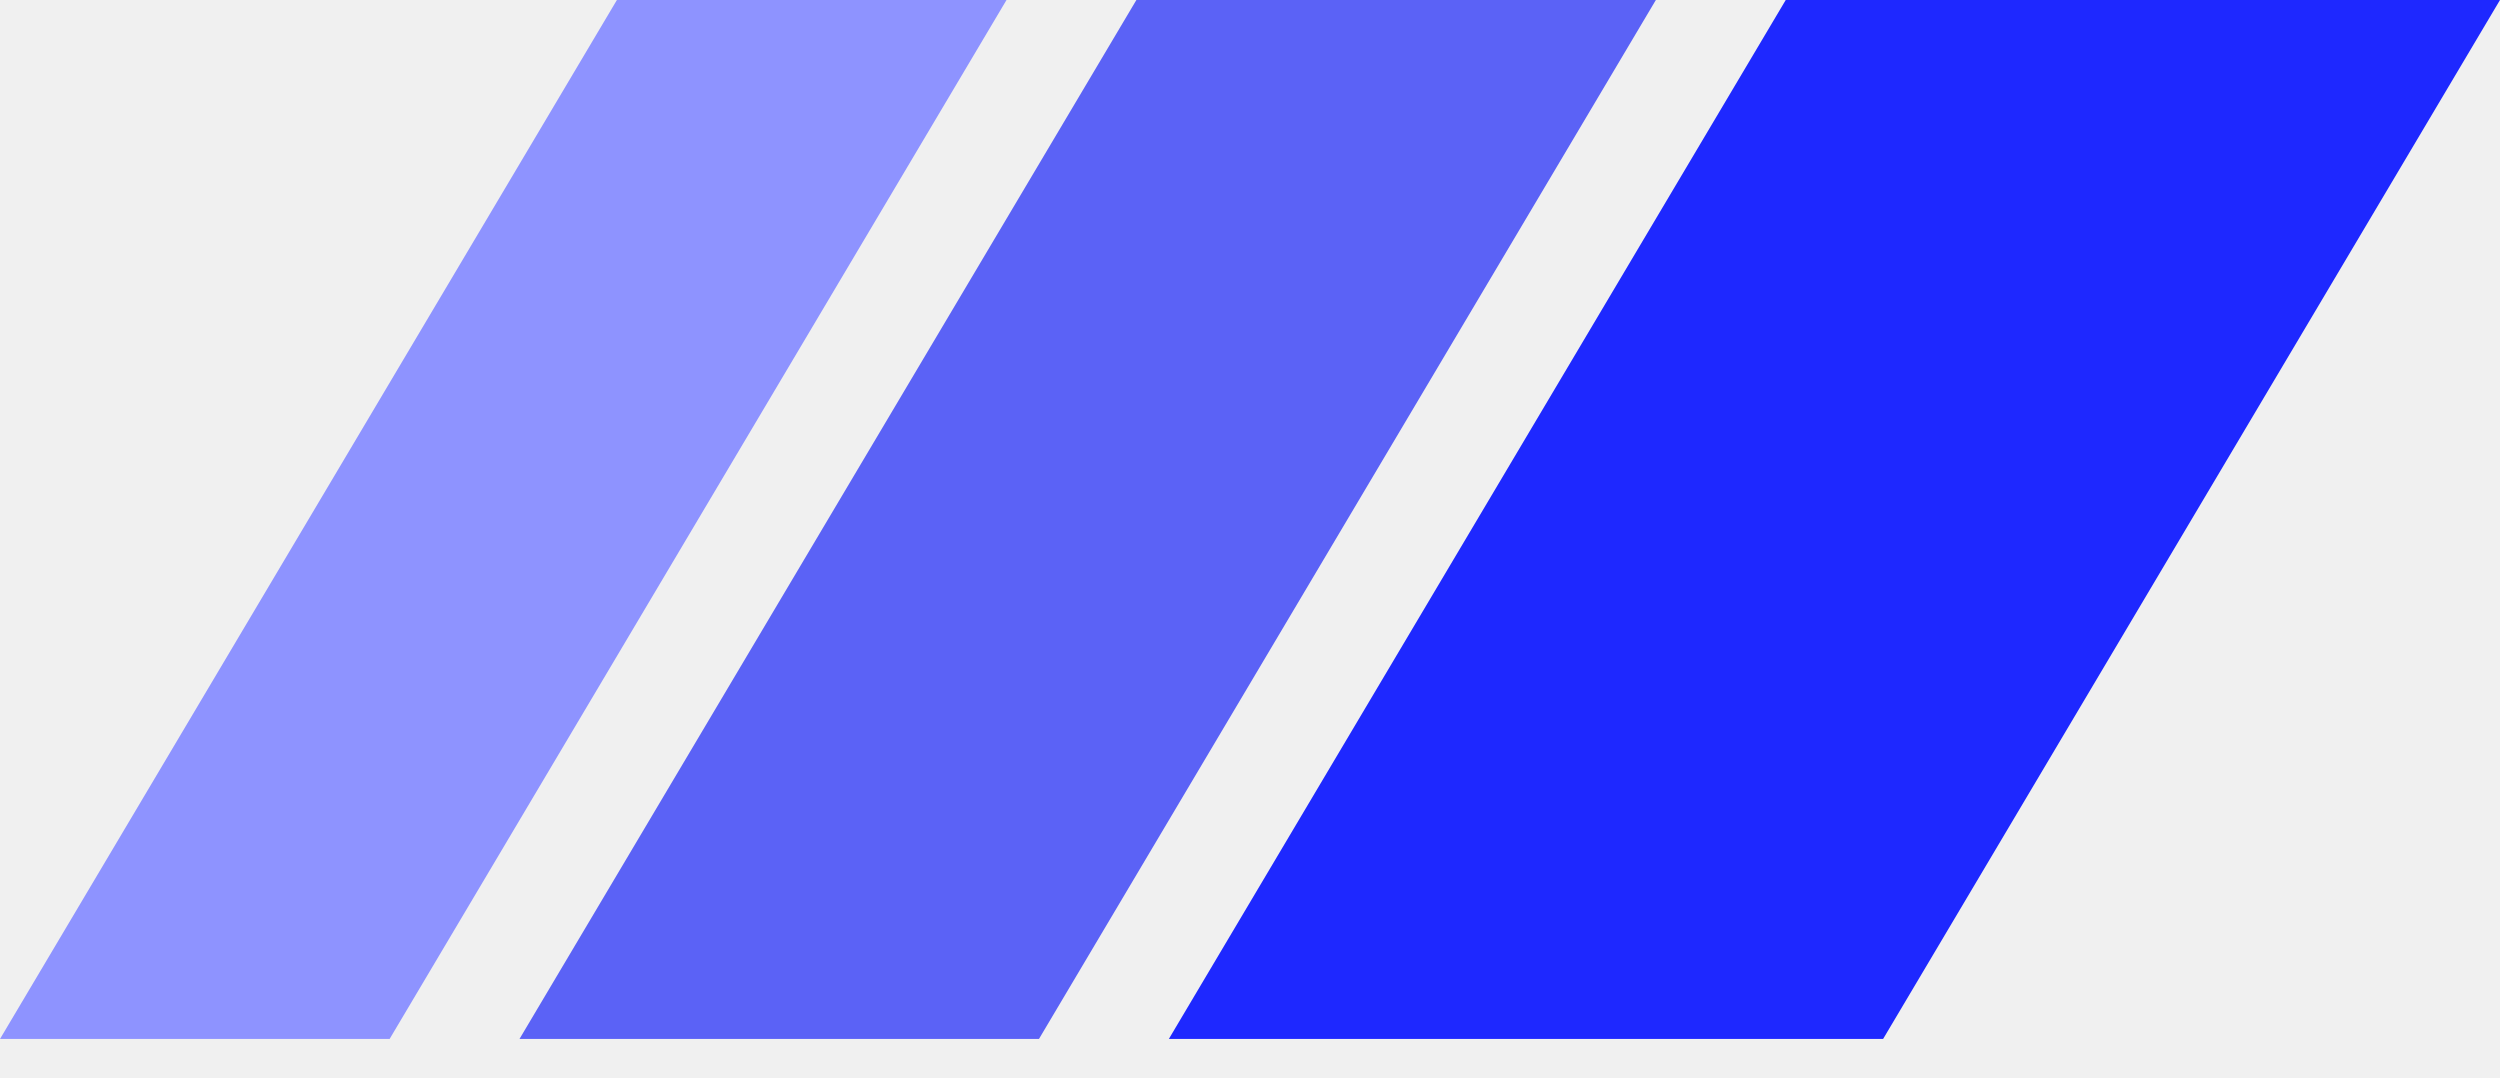
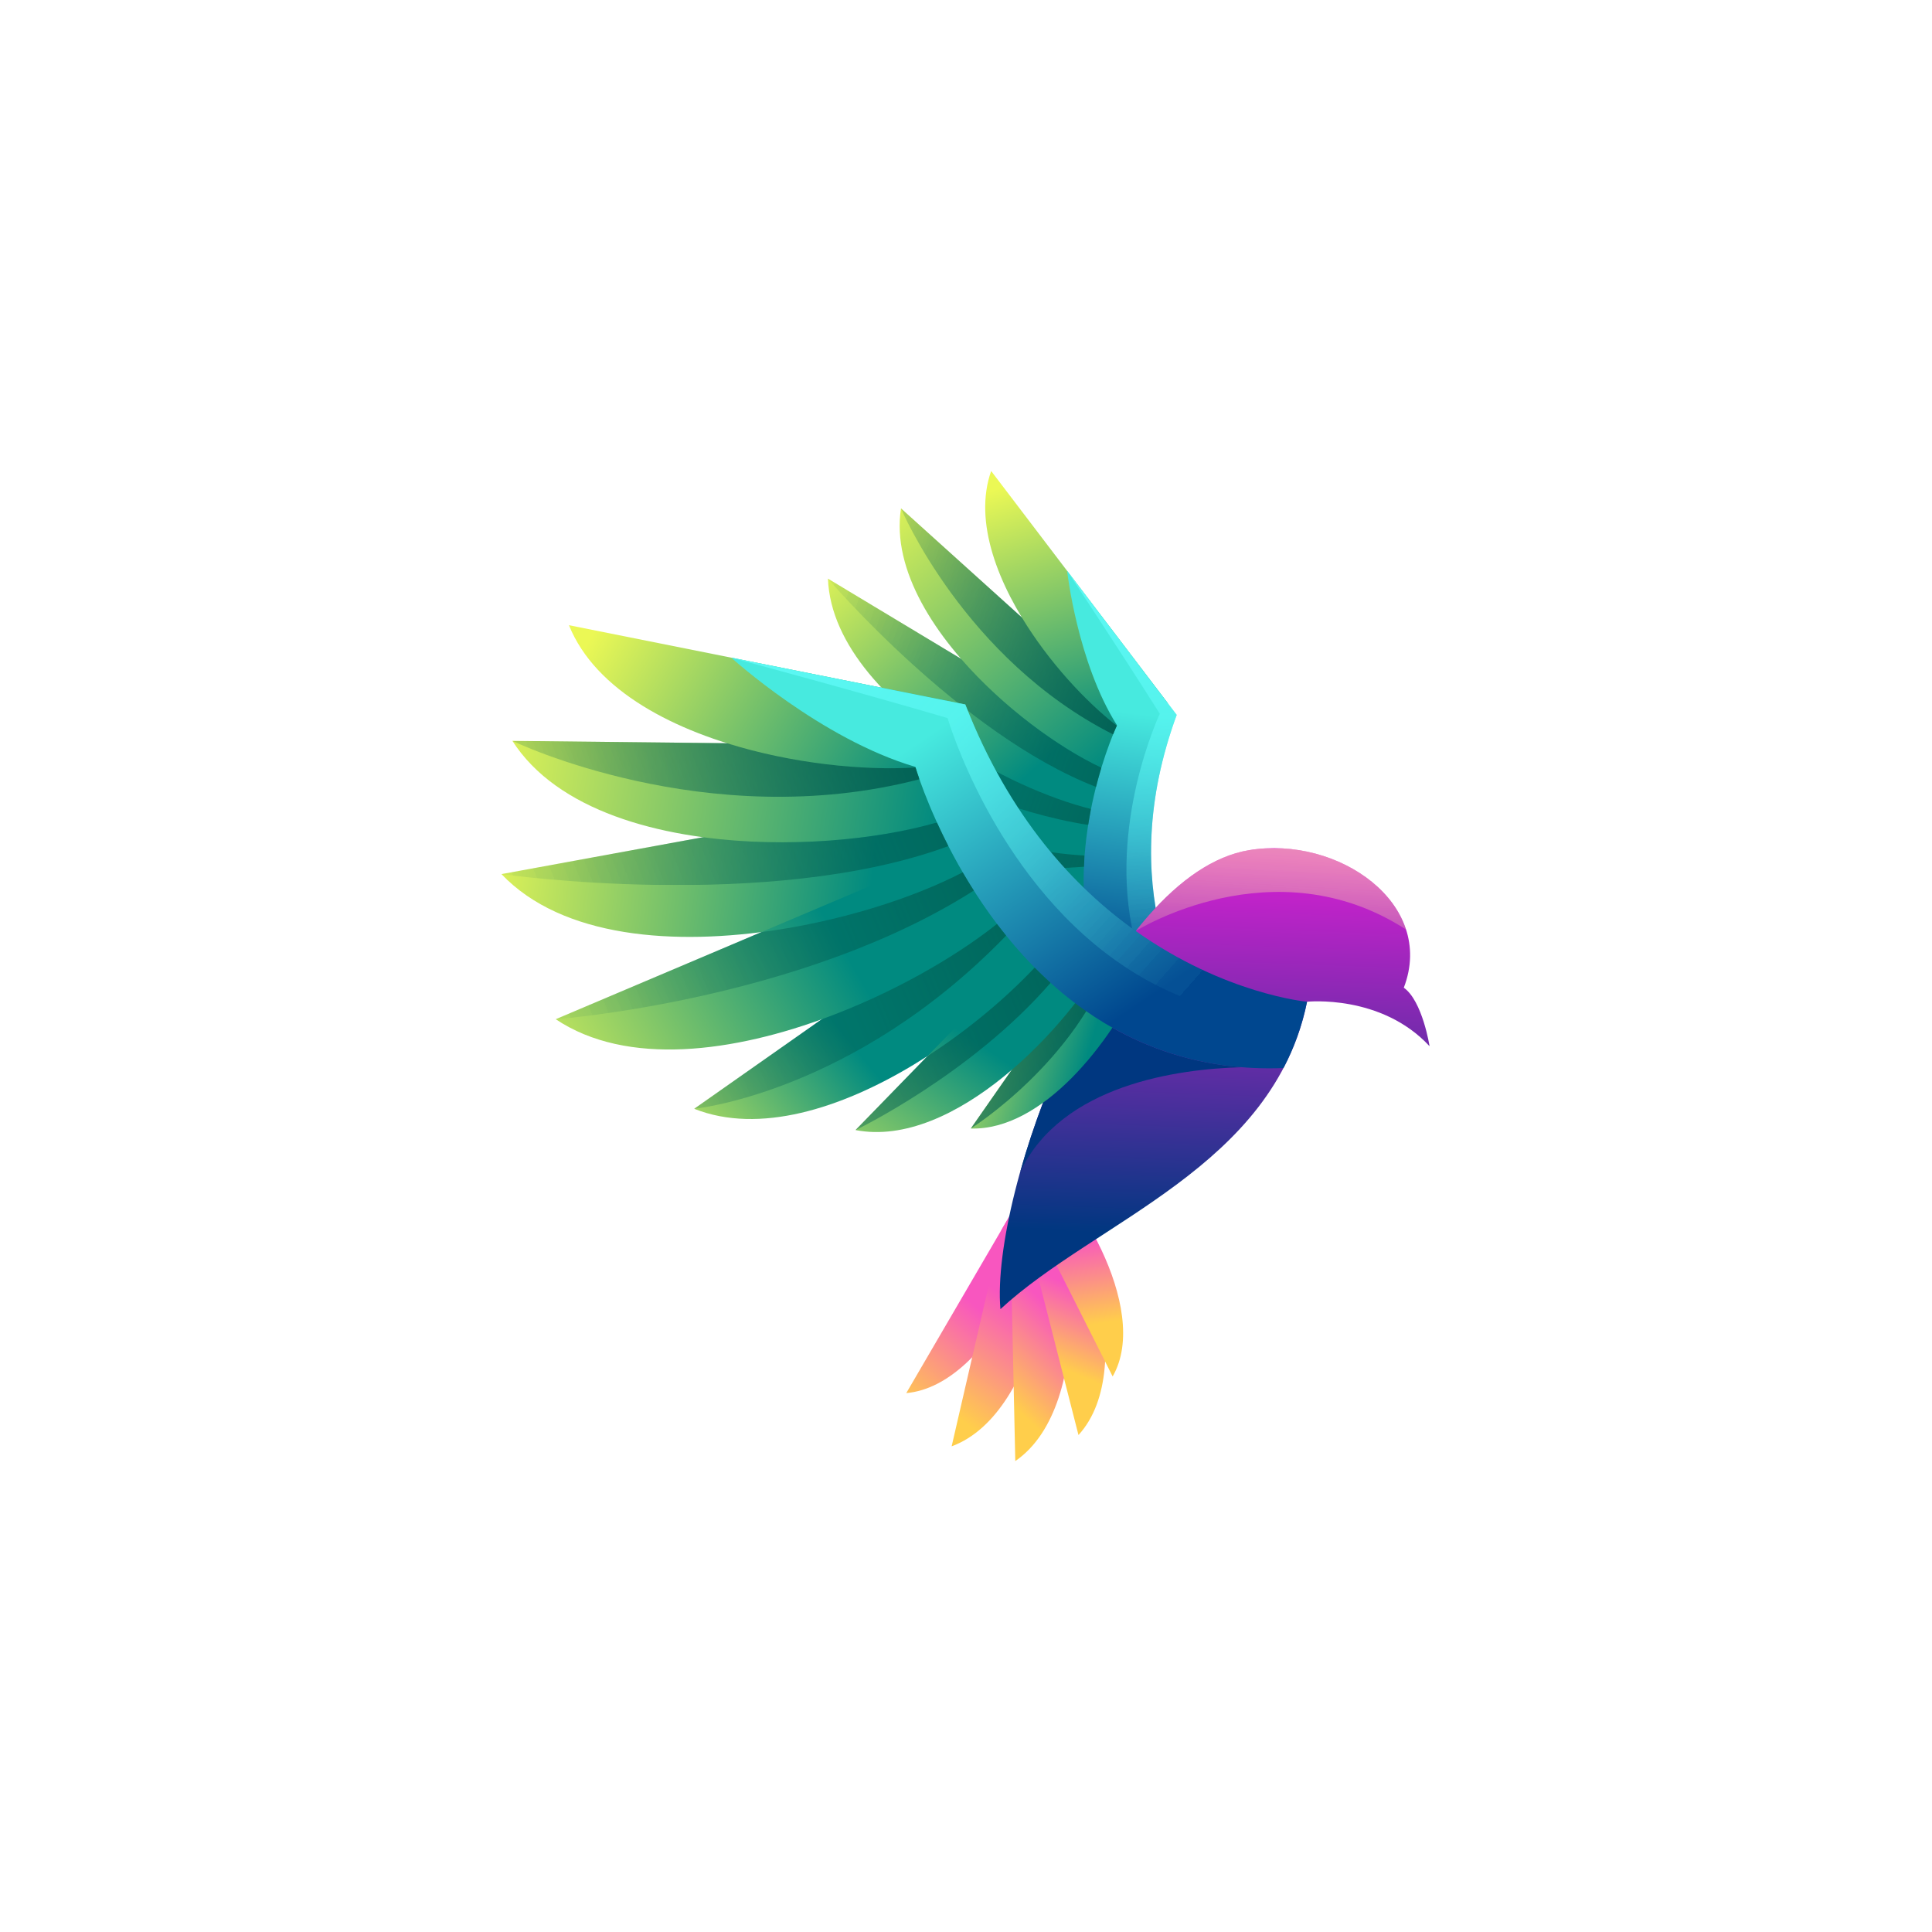
- <svg xmlns="http://www.w3.org/2000/svg" width="58" height="25" viewBox="0 0 58 25" fill="none">
-   <path d="M41.429 0H58L43.688 24.104H27.117L41.429 0Z" fill="#1E28FF" />
-   <path d="M26.364 0H38.416L24.104 24.104H12.052L26.364 0Z" fill="#5B62F6" />
-   <path d="M14.312 0H23.351L9.039 24.104H0L14.312 0Z" fill="#8E93FF" />
+ <svg xmlns="http://www.w3.org/2000/svg" xmlns:xlink="http://www.w3.org/1999/xlink" version="1.1" id="Layer_1" x="0px" y="0px" viewBox="0 0 4000 4000" style="enable-background:new 0 0 4000 4000;" xml:space="preserve">
+   <style type="text/css">
+ 	.st0{fill:#FFFFFF;}
+ 	.st1{clip-path:url(#SVGID_2_);fill:url(#SVGID_3_);}
+ 	.st2{filter:url(#Adobe_OpacityMaskFilter);}
+ 	.st3{fill:url(#SVGID_5_);}
+ 	.st4{mask:url(#SVGID_4_);fill-rule:evenodd;clip-rule:evenodd;fill:#005B50;}
+ 	.st5{clip-path:url(#SVGID_7_);fill:url(#SVGID_8_);}
+ 	.st6{clip-path:url(#SVGID_10_);fill:url(#SVGID_11_);}
+ 	.st7{clip-path:url(#SVGID_13_);fill:url(#SVGID_14_);}
+ 	.st8{clip-path:url(#SVGID_16_);fill:url(#SVGID_17_);}
+ 	.st9{clip-path:url(#SVGID_19_);fill:url(#SVGID_20_);}
+ 	.st10{clip-path:url(#SVGID_22_);fill:url(#SVGID_23_);}
+ 	.st11{clip-path:url(#SVGID_25_);fill:url(#SVGID_26_);}
+ 	.st12{filter:url(#Adobe_OpacityMaskFilter_1_);}
+ 	.st13{fill:url(#SVGID_28_);}
+ 	.st14{mask:url(#SVGID_27_);fill-rule:evenodd;clip-rule:evenodd;fill:#5EF9F6;}
+ 	.st15{filter:url(#Adobe_OpacityMaskFilter_2_);}
+ 	.st16{fill:url(#SVGID_30_);}
+ 	.st17{mask:url(#SVGID_29_);fill-rule:evenodd;clip-rule:evenodd;fill:#005B50;}
+ 	.st18{filter:url(#Adobe_OpacityMaskFilter_3_);}
+ 	.st19{fill:url(#SVGID_32_);}
+ 	.st20{mask:url(#SVGID_31_);fill-rule:evenodd;clip-rule:evenodd;fill:#005B50;}
+ 	.st21{filter:url(#Adobe_OpacityMaskFilter_4_);}
+ 	.st22{fill:url(#SVGID_34_);}
+ 	.st23{mask:url(#SVGID_33_);fill-rule:evenodd;clip-rule:evenodd;fill:#005B50;}
+ 	.st24{filter:url(#Adobe_OpacityMaskFilter_5_);}
+ 	.st25{fill:url(#SVGID_36_);}
+ 	.st26{mask:url(#SVGID_35_);fill-rule:evenodd;clip-rule:evenodd;fill:#005B50;}
+ 	.st27{filter:url(#Adobe_OpacityMaskFilter_6_);}
+ 	.st28{fill:url(#SVGID_38_);}
+ 	.st29{mask:url(#SVGID_37_);fill-rule:evenodd;clip-rule:evenodd;fill:#005B50;}
+ 	.st30{clip-path:url(#SVGID_40_);fill:url(#SVGID_41_);}
+ 	.st31{clip-path:url(#SVGID_43_);fill:url(#SVGID_44_);}
+ 	.st32{clip-path:url(#SVGID_46_);fill:url(#SVGID_47_);}
+ 	.st33{clip-path:url(#SVGID_49_);fill:url(#SVGID_50_);}
+ 	.st34{clip-path:url(#SVGID_52_);fill:url(#SVGID_53_);}
+ 	.st35{clip-path:url(#SVGID_55_);fill:url(#SVGID_56_);}
+ 	.st36{clip-path:url(#SVGID_58_);fill:url(#SVGID_59_);}
+ 	.st37{clip-path:url(#SVGID_61_);fill:url(#SVGID_62_);}
+ 	.st38{clip-path:url(#SVGID_64_);fill:url(#SVGID_65_);}
+ 	.st39{fill-rule:evenodd;clip-rule:evenodd;fill:#003780;}
+ 	.st40{filter:url(#Adobe_OpacityMaskFilter_7_);}
+ 	.st41{fill:url(#SVGID_67_);}
+ 	.st42{mask:url(#SVGID_66_);fill-rule:evenodd;clip-rule:evenodd;fill:#FCE2A6;}
+ 	.st43{clip-path:url(#SVGID_69_);fill:url(#SVGID_70_);}
+ 	.st44{filter:url(#Adobe_OpacityMaskFilter_8_);}
+ 	.st45{fill:url(#SVGID_72_);}
+ 	.st46{mask:url(#SVGID_71_);fill-rule:evenodd;clip-rule:evenodd;fill:#005B50;}
+ 	.st47{clip-path:url(#SVGID_74_);fill:url(#SVGID_75_);}
+ 	.st48{clip-path:url(#SVGID_77_);fill:url(#SVGID_78_);}
+ 	.st49{clip-path:url(#SVGID_80_);fill:url(#SVGID_81_);}
+ 	.st50{clip-path:url(#SVGID_83_);fill:url(#SVGID_84_);}
+ 	.st51{filter:url(#Adobe_OpacityMaskFilter_9_);}
+ 	.st52{fill:url(#SVGID_86_);}
+ 	.st53{mask:url(#SVGID_85_);fill-rule:evenodd;clip-rule:evenodd;fill:#5EF9F6;}
+ 	.st54{filter:url(#Adobe_OpacityMaskFilter_10_);}
+ 	.st55{fill:url(#SVGID_88_);}
+ 	.st56{mask:url(#SVGID_87_);fill-rule:evenodd;clip-rule:evenodd;fill:#005B50;}
+ 	.st57{filter:url(#Adobe_OpacityMaskFilter_11_);}
+ 	.st58{fill:url(#SVGID_90_);}
+ 	.st59{mask:url(#SVGID_89_);fill-rule:evenodd;clip-rule:evenodd;fill:#005B50;}
+ 	.st60{filter:url(#Adobe_OpacityMaskFilter_12_);}
+ 	.st61{fill:url(#SVGID_92_);}
+ 	.st62{mask:url(#SVGID_91_);fill-rule:evenodd;clip-rule:evenodd;fill:#005B50;}
+ 	.st63{filter:url(#Adobe_OpacityMaskFilter_13_);}
+ 	.st64{fill:url(#SVGID_94_);}
+ 	.st65{mask:url(#SVGID_93_);fill-rule:evenodd;clip-rule:evenodd;fill:#005B50;}
+ 	.st66{filter:url(#Adobe_OpacityMaskFilter_14_);}
+ 	.st67{fill:url(#SVGID_96_);}
+ 	.st68{mask:url(#SVGID_95_);fill-rule:evenodd;clip-rule:evenodd;fill:#005B50;}
+ </style>
+   <rect class="st0" width="4000" height="4000" />
+   <g>
+     <g>
+       <defs>
+         <path id="SVGID_1_" d="M2231.49,1929.11l-229.21,55.75c82.08,76.77,253.64,44.91,360.57-2.74     c-7.14-26.86-11.98-54.05-14.85-81.34L2231.49,1929.11z" />
+       </defs>
+       <clipPath id="SVGID_2_">
+         <use xlink:href="#SVGID_1_" style="overflow:visible;" />
+       </clipPath>
+       <linearGradient id="SVGID_3_" gradientUnits="userSpaceOnUse" x1="2209.291" y1="2024.105" x2="2080.357" y2="1817.137">
+         <stop offset="0" style="stop-color:#008A80" />
+         <stop offset="1" style="stop-color:#EBF855" />
+       </linearGradient>
+       <rect x="2002.28" y="1900.77" class="st1" width="360.57" height="160.85" />
+     </g>
+     <defs>
+       <filter id="Adobe_OpacityMaskFilter" filterUnits="userSpaceOnUse" x="2002.28" y="1900.77" width="349.19" height="89.68">
+         <feColorMatrix type="matrix" values="1 0 0 0 0  0 1 0 0 0  0 0 1 0 0  0 0 0 1 0" />
+       </filter>
+     </defs>
+     <mask maskUnits="userSpaceOnUse" x="2002.28" y="1900.77" width="349.19" height="89.68" id="SVGID_4_">
+       <g class="st2">
+         <linearGradient id="SVGID_5_" gradientUnits="userSpaceOnUse" x1="909.129" y1="4620.676" x2="-89.803" y2="4268.249" gradientTransform="matrix(1 0 0 1 1567.243 -2569.394)">
+           <stop offset="0" style="stop-color:#FFFFFF" />
+           <stop offset="1" style="stop-color:#000000" />
+         </linearGradient>
+         <rect x="2002.28" y="1900.77" class="st3" width="349.19" height="89.69" />
+       </g>
+     </mask>
+     <path class="st4" d="M2231.49,1929.11l-229.21,55.75c0,0,195.44,32.07,349.19-57.25c-1.38-8.93-2.53-17.87-3.47-26.83   L2231.49,1929.11z" />
+     <g>
+       <defs>
+         <path id="SVGID_6_" d="M2153.64,1844.95L1865,1866.95c95.23,123.64,356.84,101.58,487.67,52.39c-5.17-29.48-7.97-59.22-8.78-88.9     L2153.64,1844.95z" />
+       </defs>
+       <clipPath id="SVGID_7_">
+         <use xlink:href="#SVGID_6_" style="overflow:visible;" />
+       </clipPath>
+       <linearGradient id="SVGID_8_" gradientUnits="userSpaceOnUse" x1="2104.913" y1="1911.548" x2="1730.148" y2="2010.086">
+         <stop offset="0" style="stop-color:#008A80" />
+         <stop offset="1" style="stop-color:#EBF855" />
+       </linearGradient>
+       <rect x="1865" y="1830.44" class="st5" width="487.67" height="160.15" />
+     </g>
+     <g>
+       <defs>
+         <path id="SVGID_9_" d="M2063.36,1715.13l-366.11-40.77c99.31,195.82,495.02,217.11,647.15,169.15     c-1.52-32.45-0.64-64.87,2.15-96.84L2063.36,1715.13z" />
+       </defs>
+       <clipPath id="SVGID_10_">
+         <use xlink:href="#SVGID_9_" style="overflow:visible;" />
+       </clipPath>
+       <linearGradient id="SVGID_11_" gradientUnits="userSpaceOnUse" x1="1949.057" y1="1780.947" x2="1578.679" y2="1770.95">
+         <stop offset="0" style="stop-color:#008A80" />
+         <stop offset="1" style="stop-color:#EBF855" />
+       </linearGradient>
+       <rect x="1697.25" y="1674.36" class="st6" width="649.3" height="217.11" />
+     </g>
+     <g>
+       <defs>
+         <path id="SVGID_12_" d="M2027.93,1558.93l-400.59-133.8c68.53,259.81,563.43,377.95,717.82,339.98     c1.63-25.58,4.5-50.93,8.37-75.82l-7.1-23.98L2027.93,1558.93z" />
+       </defs>
+       <clipPath id="SVGID_13_">
+         <use xlink:href="#SVGID_12_" style="overflow:visible;" />
+       </clipPath>
+       <linearGradient id="SVGID_14_" gradientUnits="userSpaceOnUse" x1="2042.337" y1="1624.618" x2="1484.269" y2="1511.596">
+         <stop offset="0" style="stop-color:#008A80" />
+         <stop offset="1" style="stop-color:#EBF855" />
+       </linearGradient>
+       <rect x="1627.34" y="1425.13" class="st7" width="726.19" height="377.95" />
+     </g>
+     <g>
+       <defs>
+         <path id="SVGID_15_" d="M2075.98,1415.89l-361.82-217.87c10.58,276.57,495.42,505,639.98,487.28     c3.33-20.79,7.36-41.23,11.88-61.23l-2.39-34.96L2075.98,1415.89z" />
+       </defs>
+       <clipPath id="SVGID_16_">
+         <use xlink:href="#SVGID_15_" style="overflow:visible;" />
+       </clipPath>
+       <linearGradient id="SVGID_17_" gradientUnits="userSpaceOnUse" x1="2155.258" y1="1580.74" x2="1741.732" y2="1113.149">
+         <stop offset="0" style="stop-color:#008A80" />
+         <stop offset="1" style="stop-color:#EBF855" />
+       </linearGradient>
+       <rect x="1714.16" y="1198.02" class="st8" width="651.86" height="505" />
+     </g>
+     <g>
+       <defs>
+         <path id="SVGID_18_" d="M2160.13,1318.55l-294.73-266c-39.82,256.58,364.86,553.76,502.21,564.47     c7.23-30.96,15.66-60.74,24.69-88.92L2160.13,1318.55z" />
+       </defs>
+       <clipPath id="SVGID_19_">
+         <use xlink:href="#SVGID_18_" style="overflow:visible;" />
+       </clipPath>
+       <linearGradient id="SVGID_20_" gradientUnits="userSpaceOnUse" x1="2305.807" y1="1572.692" x2="1837.095" y2="1006.26">
+         <stop offset="0" style="stop-color:#008A80" />
+         <stop offset="1" style="stop-color:#EBF855" />
+       </linearGradient>
+       <rect x="1825.58" y="1052.55" class="st9" width="566.73" height="564.47" />
+     </g>
+     <g>
+       <defs>
+         <path id="SVGID_21_" d="M2266.08,1256.47L2052.1,975.18c-74.61,210.77,208.34,523.32,334.09,572.54     c9.9-32.79,20.74-63.59,31.65-91.76L2266.08,1256.47z" />
+       </defs>
+       <clipPath id="SVGID_22_">
+         <use xlink:href="#SVGID_21_" style="overflow:visible;" />
+       </clipPath>
+       <linearGradient id="SVGID_23_" gradientUnits="userSpaceOnUse" x1="2283.711" y1="1528.14" x2="2112.24" y2="996.694">
+         <stop offset="0" style="stop-color:#008A80" />
+         <stop offset="1" style="stop-color:#EBF855" />
+       </linearGradient>
+       <rect x="1977.49" y="975.18" class="st10" width="440.35" height="572.54" />
+     </g>
+     <g>
+       <defs>
+         <path id="SVGID_24_" d="M2401.49,1923.77c-27.09-115.27-30.63-265.4,34.72-443.66l-226.84-298.19c0,0,21,189.27,103.24,319.78     c0,0-108.81,230.08-53.33,462.39c23.05,96.5,74.44,193.39,173.75,274.32c33.11-12.62,65.43-30.04,96.61-53.55     C2529.65,2184.87,2440.79,2091,2401.49,1923.77" />
+       </defs>
+       <clipPath id="SVGID_25_">
+         <use xlink:href="#SVGID_24_" style="overflow:visible;" />
+       </clipPath>
+       <linearGradient id="SVGID_26_" gradientUnits="userSpaceOnUse" x1="2326.974" y1="2014.11" x2="2396.541" y2="1482.256">
+         <stop offset="0" style="stop-color:#00478F" />
+         <stop offset="1" style="stop-color:#47EADF" />
+       </linearGradient>
+       <rect x="2203.81" y="1181.93" class="st11" width="325.84" height="1056.5" />
+     </g>
+     <defs>
+       <filter id="Adobe_OpacityMaskFilter_1_" filterUnits="userSpaceOnUse" x="2209.38" y="1181.93" width="320.27" height="1019.4">
+         <feColorMatrix type="matrix" values="1 0 0 0 0  0 1 0 0 0  0 0 1 0 0  0 0 0 1 0" />
+       </filter>
+     </defs>
+     <mask maskUnits="userSpaceOnUse" x="2209.38" y="1181.93" width="320.27" height="1019.4" id="SVGID_27_">
+       <g class="st12">
+         <linearGradient id="SVGID_28_" gradientUnits="userSpaceOnUse" x1="711.168" y1="3686.067" x2="829.799" y2="4614.82" gradientTransform="matrix(1 0 0 1 1587.546 -2548.722)">
+           <stop offset="0" style="stop-color:#FFFFFF" />
+           <stop offset="1" style="stop-color:#000000" />
+         </linearGradient>
+         <rect x="2209.38" y="1181.93" class="st13" width="320.27" height="1019.4" />
+       </g>
+     </mask>
+     <path class="st14" d="M2401.49,1923.77c-27.09-115.27-30.63-265.4,34.72-443.66l-226.84-298.19c0,0,109.64,165.32,191.88,295.83   c0,0-108.81,230.08-53.33,462.39c21.81,91.33,69.02,183,158.21,261.18c7.9-5.12,15.74-10.6,23.51-16.46   C2529.65,2184.87,2440.79,2091,2401.49,1923.77" />
+     <defs>
+       <filter id="Adobe_OpacityMaskFilter_2_" filterUnits="userSpaceOnUse" x="1865.4" y="1052.55" width="446.82" height="467.93">
+         <feColorMatrix type="matrix" values="1 0 0 0 0  0 1 0 0 0  0 0 1 0 0  0 0 0 1 0" />
+       </filter>
+     </defs>
+     <mask maskUnits="userSpaceOnUse" x="1865.4" y="1052.55" width="446.82" height="467.93" id="SVGID_29_">
+       <g class="st15">
+         <linearGradient id="SVGID_30_" gradientUnits="userSpaceOnUse" x1="914.591" y1="4036.037" x2="120.789" y2="3755.727" gradientTransform="matrix(1 0 0 1 1553.824 -2615.468)">
+           <stop offset="0" style="stop-color:#FFFFFF" />
+           <stop offset="1" style="stop-color:#000000" />
+         </linearGradient>
+         <rect x="1865.4" y="1052.56" class="st16" width="446.82" height="467.93" />
+       </g>
+     </mask>
+     <path class="st17" d="M1865.4,1052.55c0,0,130.86,312.04,439.15,467.93c3.9-9.61,6.68-15.77,7.67-17.92   c-65.1-50.49-141.39-132.85-196.66-224.24L1865.4,1052.55z" />
+     <defs>
+       <filter id="Adobe_OpacityMaskFilter_3_" filterUnits="userSpaceOnUse" x="1714.16" y="1198.02" width="566.13" height="431.21">
+         <feColorMatrix type="matrix" values="1 0 0 0 0  0 1 0 0 0  0 0 1 0 0  0 0 0 1 0" />
+       </filter>
+     </defs>
+     <mask maskUnits="userSpaceOnUse" x="1714.16" y="1198.02" width="566.13" height="431.21" id="SVGID_31_">
+       <g class="st18">
+         <linearGradient id="SVGID_32_" gradientUnits="userSpaceOnUse" x1="1084.431" y1="4239.358" x2="85.499" y2="3886.932" gradientTransform="matrix(1 0 0 1 1538.997 -2604.808)">
+           <stop offset="0" style="stop-color:#FFFFFF" />
+           <stop offset="1" style="stop-color:#000000" />
+         </linearGradient>
+         <rect x="1714.16" y="1198.02" class="st19" width="566.13" height="431.21" />
+       </g>
+     </mask>
+     <path class="st20" d="M2280.29,1589.47c-88.18-41.36-203.54-125.04-290.67-225.58l-275.46-165.87c0,0,274.79,322.45,555.04,431.21   C2272.81,1615.01,2276.57,1601.71,2280.29,1589.47" />
+     <defs>
+       <filter id="Adobe_OpacityMaskFilter_4_" filterUnits="userSpaceOnUse" x="1627.34" y="1425.13" width="631.5" height="282.78">
+         <feColorMatrix type="matrix" values="1 0 0 0 0  0 1 0 0 0  0 0 1 0 0  0 0 0 1 0" />
+       </filter>
+     </defs>
+     <mask maskUnits="userSpaceOnUse" x="1627.34" y="1425.13" width="631.5" height="282.78" id="SVGID_33_">
+       <g class="st21">
+         <linearGradient id="SVGID_34_" gradientUnits="userSpaceOnUse" x1="1038.977" y1="4384.602" x2="40.047" y2="4032.177" gradientTransform="matrix(1 0 0 1 1530.486 -2597.094)">
+           <stop offset="0" style="stop-color:#FFFFFF" />
+           <stop offset="1" style="stop-color:#000000" />
+         </linearGradient>
+         <rect x="1627.34" y="1425.13" class="st22" width="631.5" height="282.78" />
+       </g>
+     </mask>
+     <path class="st23" d="M1627.34,1425.13c0,0,307.12,232.96,625.63,282.78c1.78-11.3,3.76-22.31,5.87-32.97   c-85.44-21.09-198.27-70.55-299.09-138.79L1627.34,1425.13z" />
+     <defs>
+       <filter id="Adobe_OpacityMaskFilter_5_" filterUnits="userSpaceOnUse" x="1697.25" y="1674.36" width="548.32" height="123.47">
+         <feColorMatrix type="matrix" values="1 0 0 0 0  0 1 0 0 0  0 0 1 0 0  0 0 0 1 0" />
+       </filter>
+     </defs>
+     <mask maskUnits="userSpaceOnUse" x="1697.25" y="1674.36" width="548.32" height="123.47" id="SVGID_35_">
+       <g class="st24">
+         <linearGradient id="SVGID_36_" gradientUnits="userSpaceOnUse" x1="982.005" y1="4517.651" x2="-16.827" y2="4165.327" gradientTransform="matrix(1 0 0 1 1537.34 -2588.279)">
+           <stop offset="0" style="stop-color:#FFFFFF" />
+           <stop offset="1" style="stop-color:#000000" />
+         </linearGradient>
+         <rect x="1697.25" y="1674.36" class="st25" width="548.32" height="123.47" />
+       </g>
+     </mask>
+     <path class="st26" d="M1697.25,1674.36c0,0,203.68,147.15,546.94,120.17c0.34-7.83,0.8-15.58,1.38-23.24   c-86.3-4.46-199.26-27.96-305.44-69.87L1697.25,1674.36z" />
+     <defs>
+       <filter id="Adobe_OpacityMaskFilter_6_" filterUnits="userSpaceOnUse" x="1865" y="1854.63" width="382.47" height="48.33">
+         <feColorMatrix type="matrix" values="1 0 0 0 0  0 1 0 0 0  0 0 1 0 0  0 0 0 1 0" />
+       </filter>
+     </defs>
+     <mask maskUnits="userSpaceOnUse" x="1865" y="1854.63" width="382.47" height="48.33" id="SVGID_37_">
+       <g class="st27">
+         <linearGradient id="SVGID_38_" gradientUnits="userSpaceOnUse" x1="930.222" y1="4607.688" x2="-68.708" y2="4255.262" gradientTransform="matrix(1 0 0 1 1553.785 -2577.972)">
+           <stop offset="0" style="stop-color:#FFFFFF" />
+           <stop offset="1" style="stop-color:#000000" />
+         </linearGradient>
+         <rect x="1865" y="1854.63" class="st28" width="382.47" height="48.33" />
+       </g>
+     </mask>
+     <path class="st29" d="M1865,1866.95c0,0,192.77,54.65,382.47,29.3c-1.31-11.55-2.26-23.05-2.91-34.45   c-64.46,5.94-141.57,4.42-217.94-7.18L1865,1866.95z" />
+     <g>
+       <defs>
+         <path id="SVGID_39_" d="M1876.34,2884.28c175.76-15.86,305.31-331.54,289.83-423.88c-14.38,0.21-28.51-0.02-42.27-0.59     L1876.34,2884.28z" />
+       </defs>
+       <clipPath id="SVGID_40_">
+         <use xlink:href="#SVGID_39_" style="overflow:visible;" />
+       </clipPath>
+       <linearGradient id="SVGID_41_" gradientUnits="userSpaceOnUse" x1="1843.133" y1="2888.104" x2="2009.502" y2="2694.701">
+         <stop offset="0" style="stop-color:#FFCE4B" />
+         <stop offset="1" style="stop-color:#F856BF" />
+       </linearGradient>
+       <rect x="1876.34" y="2459.81" class="st30" width="305.31" height="424.47" />
+     </g>
+     <g>
+       <defs>
+         <path id="SVGID_42_" d="M2039.13,2695.92l-68.86,298.57c188-69.39,236.64-453.83,192.34-550.49     c-11.72,3.35-23.35,6.38-34.83,9.14l-54.03,92.64L2039.13,2695.92z" />
+       </defs>
+       <clipPath id="SVGID_43_">
+         <use xlink:href="#SVGID_42_" style="overflow:visible;" />
+       </clipPath>
+       <linearGradient id="SVGID_44_" gradientUnits="userSpaceOnUse" x1="1950.233" y1="2912.008" x2="2102.526" y2="2699.837">
+         <stop offset="0" style="stop-color:#FFCE4B" />
+         <stop offset="1" style="stop-color:#F856BF" />
+       </linearGradient>
+       <rect x="1970.27" y="2444" class="st31" width="236.64" height="550.49" />
+     </g>
+     <g>
+       <defs>
+         <path id="SVGID_45_" d="M2095.2,2709.89l6.84,315.11c169.91-116.72,121.19-512.33,52.58-597.51     c-5.92,3.44-11.83,6.78-17.73,10.03l-45.9,78.7L2095.2,2709.89z" />
+       </defs>
+       <clipPath id="SVGID_46_">
+         <use xlink:href="#SVGID_45_" style="overflow:visible;" />
+       </clipPath>
+       <linearGradient id="SVGID_47_" gradientUnits="userSpaceOnUse" x1="2050.537" y1="2868.358" x2="2188.039" y2="2719.124">
+         <stop offset="0" style="stop-color:#FFCE4B" />
+         <stop offset="1" style="stop-color:#F856BF" />
+       </linearGradient>
+       <rect x="2091" y="2427.49" class="st32" width="180.95" height="597.51" />
+     </g>
+     <g>
+       <defs>
+         <path id="SVGID_48_" d="M2159.7,2684.49l73.18,286.61c130.53-142.79,1.97-494.1-78.84-557.39c-2.37,2.23-4.74,4.43-7.12,6.62     l-38.03,65.2L2159.7,2684.49z" />
+       </defs>
+       <clipPath id="SVGID_49_">
+         <use xlink:href="#SVGID_48_" style="overflow:visible;" />
+       </clipPath>
+       <linearGradient id="SVGID_50_" gradientUnits="userSpaceOnUse" x1="2180.389" y1="2825.363" x2="2244.346" y2="2672.864">
+         <stop offset="0" style="stop-color:#FFCE4B" />
+         <stop offset="1" style="stop-color:#F856BF" />
+       </linearGradient>
+       <rect x="2108.89" y="2413.71" class="st33" width="254.51" height="557.39" />
+     </g>
+     <g>
+       <defs>
+         <path id="SVGID_51_" d="M2190.87,2626.3l112.75,223.5c81.83-141.81-88.48-408.68-166.8-446.24l-1.38,2.01     c7.02,8.47,11.49,14.75,11.49,14.75l-32.15,55.13L2190.87,2626.3z" />
+       </defs>
+       <clipPath id="SVGID_52_">
+         <use xlink:href="#SVGID_51_" style="overflow:visible;" />
+       </clipPath>
+       <linearGradient id="SVGID_53_" gradientUnits="userSpaceOnUse" x1="2267.065" y1="2741.63" x2="2240.849" y2="2563.939">
+         <stop offset="0" style="stop-color:#FFCE4B" />
+         <stop offset="1" style="stop-color:#F856BF" />
+       </linearGradient>
+       <rect x="2114.77" y="2403.56" class="st34" width="270.67" height="446.24" />
+     </g>
+     <g>
+       <defs>
+         <path id="SVGID_54_" d="M1834.94,2016.39l-397.69,279.24c269.14,107,679.1-217.36,787.7-397.58     c-29.82-30.76-57.24-63.6-82.4-97.65L1834.94,2016.39z" />
+       </defs>
+       <clipPath id="SVGID_55_">
+         <use xlink:href="#SVGID_54_" style="overflow:visible;" />
+       </clipPath>
+       <linearGradient id="SVGID_56_" gradientUnits="userSpaceOnUse" x1="1761.385" y1="2159.776" x2="1386.314" y2="2473.236">
+         <stop offset="0" style="stop-color:#008A80" />
+         <stop offset="1" style="stop-color:#EBF855" />
+       </linearGradient>
+       <rect x="1437.25" y="1800.4" class="st35" width="787.7" height="602.23" />
+     </g>
+     <g>
+       <defs>
+         <path id="SVGID_57_" d="M1586.22,1709.42l-548.02,100.33c251.86,264.3,930.79,67.03,1058.29-76.68     c-14.85-23.46-28.7-47.19-41.69-70.93l-32.88-32.49L1586.22,1709.42z" />
+       </defs>
+       <clipPath id="SVGID_58_">
+         <use xlink:href="#SVGID_57_" style="overflow:visible;" />
+       </clipPath>
+       <linearGradient id="SVGID_59_" gradientUnits="userSpaceOnUse" x1="1798.9" y1="1880.613" x2="981.842" y2="1779.118">
+         <stop offset="0" style="stop-color:#008A80" />
+         <stop offset="1" style="stop-color:#EBF855" />
+       </linearGradient>
+       <rect x="1038.2" y="1629.65" class="st36" width="1058.29" height="444.4" />
+     </g>
+     <g>
+       <defs>
+         <path id="SVGID_60_" d="M1584.49,1539.7l-523.67-5.83c184.57,288.53,844.21,229.22,989.41,119.93     c-19.87-36.93-37.53-73.75-53.19-109.5L1584.49,1539.7z" />
+       </defs>
+       <clipPath id="SVGID_61_">
+         <use xlink:href="#SVGID_60_" style="overflow:visible;" />
+       </clipPath>
+       <linearGradient id="SVGID_62_" gradientUnits="userSpaceOnUse" x1="1938.634" y1="1738.543" x2="980.606" y2="1587.473">
+         <stop offset="0" style="stop-color:#008A80" />
+         <stop offset="1" style="stop-color:#EBF855" />
+       </linearGradient>
+       <rect x="1060.82" y="1533.86" class="st37" width="989.41" height="288.53" />
+     </g>
+     <g>
+       <defs>
+         <path id="SVGID_63_" d="M2706.13,2073.99c0,0,153.47-16.15,253.62,92.08c0,0-14.54-93.69-53.31-121.16     c66.83-174-135.93-315.2-320.21-284.8c-294.45,48.58-535.83,707.55-514.97,950.34     C2269.15,2527.34,2636.14,2416.41,2706.13,2073.99" />
+       </defs>
+       <clipPath id="SVGID_64_">
+         <use xlink:href="#SVGID_63_" style="overflow:visible;" />
+       </clipPath>
+       <linearGradient id="SVGID_65_" gradientUnits="userSpaceOnUse" x1="2499.383" y1="2560.524" x2="2528.454" y2="1765.705">
+         <stop offset="0" style="stop-color:#003780" />
+         <stop offset="1" style="stop-color:#D820D2" />
+       </linearGradient>
+       <rect x="2050.4" y="1729.71" class="st38" width="922.87" height="980.74" />
+     </g>
+     <path class="st39" d="M2112.21,2426.22c86.17-181.13,327.92-213.11,458.63-216.64c-102.67-8.29-191.44-38.65-267.74-81.82   c-18.8-10.63-36.84-22.04-54.14-34.09c-0.98-0.68-1.95-1.36-2.93-2.05c-5.45,10.19-10.81,20.49-16.06,30.88   c-26.26,52-49.92,106.27-70.47,160.48C2141.16,2331.33,2125.28,2379.63,2112.21,2426.22" />
+     <defs>
+       <filter id="Adobe_OpacityMaskFilter_7_" filterUnits="userSpaceOnUse" x="2351.47" y="1755.97" width="559.64" height="171.64">
+         <feColorMatrix type="matrix" values="1 0 0 0 0  0 1 0 0 0  0 0 1 0 0  0 0 0 1 0" />
+       </filter>
+     </defs>
+     <mask maskUnits="userSpaceOnUse" x="2351.47" y="1755.97" width="559.64" height="171.64" id="SVGID_66_">
+       <g class="st40">
+         <linearGradient id="SVGID_67_" gradientUnits="userSpaceOnUse" x1="1051.182" y1="4053.15" x2="1016.5" y2="4644.369" gradientTransform="matrix(1 0 0 1 1601.476 -2575.556)">
+           <stop offset="0" style="stop-color:#FFFFFF" />
+           <stop offset="1" style="stop-color:#000000" />
+         </linearGradient>
+         <rect x="2351.47" y="1755.97" class="st41" width="559.64" height="171.64" />
+       </g>
+     </mask>
+     <path class="st42" d="M2351.47,1927.61c0,0,286.06-180.11,559.64-3.07c-36.46-112.71-185.92-187.36-324.88-164.43   C2502.01,1774.01,2422.12,1837.85,2351.47,1927.61" />
+     <g>
+       <defs>
+         <path id="SVGID_68_" d="M2187.99,2081.28l-178.04,255.2c148.19,4.29,290.06-176.97,354.22-317.43     c-30.5-20.33-59.02-43-85.68-67.49L2187.99,2081.28z" />
+       </defs>
+       <clipPath id="SVGID_69_">
+         <use xlink:href="#SVGID_68_" style="overflow:visible;" />
+       </clipPath>
+       <linearGradient id="SVGID_70_" gradientUnits="userSpaceOnUse" x1="2257.246" y1="2167.138" x2="1949.091" y2="2075.027">
+         <stop offset="0" style="stop-color:#008A80" />
+         <stop offset="1" style="stop-color:#EBF855" />
+       </linearGradient>
+       <rect x="2009.95" y="1951.56" class="st43" width="354.22" height="389.2" />
+     </g>
+     <defs>
+       <filter id="Adobe_OpacityMaskFilter_8_" filterUnits="userSpaceOnUse" x="2009.95" y="1951.56" width="295.39" height="384.92">
+         <feColorMatrix type="matrix" values="1 0 0 0 0  0 1 0 0 0  0 0 1 0 0  0 0 0 1 0" />
+       </filter>
+     </defs>
+     <mask maskUnits="userSpaceOnUse" x="2009.95" y="1951.56" width="295.39" height="384.92" id="SVGID_71_">
+       <g class="st44">
+         <linearGradient id="SVGID_72_" gradientUnits="userSpaceOnUse" x1="969.746" y1="4525.939" x2="-325.817" y2="5049.325" gradientTransform="matrix(1 0 0 1 1567.995 -2535.473)">
+           <stop offset="0" style="stop-color:#FFFFFF" />
+           <stop offset="1" style="stop-color:#000000" />
+         </linearGradient>
+         <rect x="2009.95" y="1951.56" class="st45" width="295.39" height="384.92" />
+       </g>
+     </mask>
+     <path class="st46" d="M2187.99,2081.28l-178.04,255.2c0,0,221.29-138.87,295.39-361.41c-9.15-7.63-18.1-15.47-26.85-23.5   L2187.99,2081.28z" />
+     <g>
+       <defs>
+         <path id="SVGID_73_" d="M2037.54,2065.98l-266.27,273.71c202.11,39.16,441.6-211.01,528.05-373.85     c-30.84-24.65-59.57-51.61-86.28-80.26L2037.54,2065.98z" />
+       </defs>
+       <clipPath id="SVGID_74_">
+         <use xlink:href="#SVGID_73_" style="overflow:visible;" />
+       </clipPath>
+       <linearGradient id="SVGID_75_" gradientUnits="userSpaceOnUse" x1="2019.592" y1="2155.624" x2="1734.898" y2="2580.166">
+         <stop offset="0" style="stop-color:#008A80" />
+         <stop offset="1" style="stop-color:#EBF855" />
+       </linearGradient>
+       <rect x="1771.27" y="1885.57" class="st47" width="528.05" height="493.28" />
+     </g>
+     <g>
+       <defs>
+         <path id="SVGID_76_" d="M1663.56,1892.83l-512.99,217.33c294.55,197.14,887.15-117.99,1006.7-290.3     c-20.72-26.72-40-54.29-57.9-82.29l-27.96-17.52L1663.56,1892.83z" />
+       </defs>
+       <clipPath id="SVGID_77_">
+         <use xlink:href="#SVGID_76_" style="overflow:visible;" />
+       </clipPath>
+       <linearGradient id="SVGID_78_" gradientUnits="userSpaceOnUse" x1="1744.475" y1="1961.435" x2="1093.889" y2="2336.711">
+         <stop offset="0" style="stop-color:#008A80" />
+         <stop offset="1" style="stop-color:#EBF855" />
+       </linearGradient>
+       <rect x="1150.57" y="1720.04" class="st48" width="1006.7" height="587.26" />
+     </g>
+     <g>
+       <defs>
+         <path id="SVGID_79_" d="M1635.09,1385.82l-457.16-91.44c110.17,273.59,662.84,335.74,830.16,274.65     c-18.83-41.07-35-81-48.8-118.38L1635.09,1385.82z" />
+       </defs>
+       <clipPath id="SVGID_80_">
+         <use xlink:href="#SVGID_79_" style="overflow:visible;" />
+       </clipPath>
+       <linearGradient id="SVGID_81_" gradientUnits="userSpaceOnUse" x1="1889.985" y1="1638.517" x2="1256.536" y2="1262.527">
+         <stop offset="0" style="stop-color:#008A80" />
+         <stop offset="1" style="stop-color:#EBF855" />
+       </linearGradient>
+       <rect x="1177.94" y="1294.38" class="st49" width="830.16" height="335.74" />
+     </g>
+     <g>
+       <defs>
+         <path id="SVGID_82_" d="M2351.47,1927.61c-127.41-90.37-261.94-235.76-352.91-469.1l-484.62-96.92     c0,0,185.97,168.87,381.24,226.16c0,0,93.2,322.53,350.85,503.88c107.02,75.33,242.42,126.29,411.29,119.66     c21.73-41.38,38.49-86.83,48.81-137.29C2706.13,2073.99,2536.3,2058.7,2351.47,1927.61" />
+       </defs>
+       <clipPath id="SVGID_83_">
+         <use xlink:href="#SVGID_82_" style="overflow:visible;" />
+       </clipPath>
+       <linearGradient id="SVGID_84_" gradientUnits="userSpaceOnUse" x1="2322.47" y1="2105.003" x2="1927.1" y2="1518.272">
+         <stop offset="0" style="stop-color:#00478F" />
+         <stop offset="1" style="stop-color:#47EADF" />
+       </linearGradient>
+       <rect x="1513.94" y="1361.58" class="st50" width="1192.19" height="856.33" />
+     </g>
+     <defs>
+       <filter id="Adobe_OpacityMaskFilter_9_" filterUnits="userSpaceOnUse" x="1513.94" y="1361.58" width="1192.19" height="749.21">
+         <feColorMatrix type="matrix" values="1 0 0 0 0  0 1 0 0 0  0 0 1 0 0  0 0 0 1 0" />
+       </filter>
+     </defs>
+     <mask maskUnits="userSpaceOnUse" x="1513.94" y="1361.58" width="1192.19" height="749.21" id="SVGID_85_">
+       <g class="st51">
+         <linearGradient id="SVGID_86_" gradientUnits="userSpaceOnUse" x1="35.768" y1="3806.406" x2="963.807" y2="4621.524" gradientTransform="matrix(1 0 0 1 1519.369 -2557.598)">
+           <stop offset="0" style="stop-color:#FFFFFF" />
+           <stop offset="1" style="stop-color:#000000" />
+         </linearGradient>
+         <rect x="1513.94" y="1361.58" class="st52" width="1192.19" height="749.21" />
+       </g>
+     </mask>
+     <path class="st53" d="M2351.47,1927.61c-127.41-90.37-261.94-235.76-352.91-469.1l-484.62-96.92c0,0,252.73,67.81,448,125.1   c0,0,93.21,322.53,350.85,503.87c101.29,71.29,228,120.75,384.45,120.23c3.35-11.97,6.32-24.23,8.89-36.8   C2706.13,2073.99,2536.3,2058.7,2351.47,1927.61" />
+     <defs>
+       <filter id="Adobe_OpacityMaskFilter_10_" filterUnits="userSpaceOnUse" x="1060.82" y="1533.86" width="842.77" height="115.82">
+         <feColorMatrix type="matrix" values="1 0 0 0 0  0 1 0 0 0  0 0 1 0 0  0 0 0 1 0" />
+       </filter>
+     </defs>
+     <mask maskUnits="userSpaceOnUse" x="1060.82" y="1533.86" width="842.77" height="115.82" id="SVGID_87_">
+       <g class="st54">
+         <linearGradient id="SVGID_88_" gradientUnits="userSpaceOnUse" x1="510.444" y1="3991.479" x2="-519.394" y2="4407.146" gradientTransform="matrix(1 0 0 1 1474.947 -2602.802)">
+           <stop offset="0" style="stop-color:#FFFFFF" />
+           <stop offset="1" style="stop-color:#000000" />
+         </linearGradient>
+         <rect x="1060.82" y="1533.86" class="st55" width="842.77" height="115.82" />
+       </g>
+     </mask>
+     <path class="st56" d="M1060.82,1533.86c0,0,401.78,194.4,842.77,79.49c-4.52-12.91-7.15-21.43-8.05-24.42   c-108.45,6.89-255.8-7.98-390.23-50.12L1060.82,1533.86z" />
+     <defs>
+       <filter id="Adobe_OpacityMaskFilter_11_" filterUnits="userSpaceOnUse" x="1038.2" y="1702.76" width="925.33" height="129.68">
+         <feColorMatrix type="matrix" values="1 0 0 0 0  0 1 0 0 0  0 0 1 0 0  0 0 0 1 0" />
+       </filter>
+     </defs>
+     <mask maskUnits="userSpaceOnUse" x="1038.2" y="1702.76" width="925.33" height="129.68" id="SVGID_89_">
+       <g class="st57">
+         <linearGradient id="SVGID_90_" gradientUnits="userSpaceOnUse" x1="842.093" y1="4023.659" x2="-453.471" y2="4547.046" gradientTransform="matrix(1 0 0 1 1472.73 -2584.886)">
+           <stop offset="0" style="stop-color:#FFFFFF" />
+           <stop offset="1" style="stop-color:#000000" />
+         </linearGradient>
+         <rect x="1038.2" y="1702.76" class="st58" width="925.33" height="129.68" />
+       </g>
+     </mask>
+     <path class="st59" d="M1939.8,1702.76c-123.32,36.06-310.45,54-484.38,30.61l-417.22,76.38c0,0,553.23,79.07,925.33-57.98   C1954.7,1734.55,1946.81,1718.11,1939.8,1702.76" />
+     <defs>
+       <filter id="Adobe_OpacityMaskFilter_12_" filterUnits="userSpaceOnUse" x="1150.57" y="1806.02" width="865.6" height="304.13">
+         <feColorMatrix type="matrix" values="1 0 0 0 0  0 1 0 0 0  0 0 1 0 0  0 0 0 1 0" />
+       </filter>
+     </defs>
+     <mask maskUnits="userSpaceOnUse" x="1150.57" y="1806.02" width="865.6" height="304.13" id="SVGID_91_">
+       <g class="st60">
+         <linearGradient id="SVGID_92_" gradientUnits="userSpaceOnUse" x1="908.843" y1="4188.838" x2="-386.72" y2="4712.225" gradientTransform="matrix(1 0 0 1 1483.746 -2557.66)">
+           <stop offset="0" style="stop-color:#FFFFFF" />
+           <stop offset="1" style="stop-color:#000000" />
+         </linearGradient>
+         <rect x="1150.57" y="1806.02" class="st61" width="865.61" height="304.13" />
+       </g>
+     </mask>
+     <path class="st62" d="M1150.57,2110.16c0,0,507.09-37.67,865.6-266.4c-8.11-12.73-15.76-25.34-22.97-37.73   c-102.91,53.71-257.68,103.28-416.96,123.8L1150.57,2110.16z" />
+     <defs>
+       <filter id="Adobe_OpacityMaskFilter_13_" filterUnits="userSpaceOnUse" x="1437.25" y="1912.89" width="645.83" height="382.74">
+         <feColorMatrix type="matrix" values="1 0 0 0 0  0 1 0 0 0  0 0 1 0 0  0 0 0 1 0" />
+       </filter>
+     </defs>
+     <mask maskUnits="userSpaceOnUse" x="1437.25" y="1912.89" width="645.83" height="382.74" id="SVGID_93_">
+       <g class="st63">
+         <linearGradient id="SVGID_94_" gradientUnits="userSpaceOnUse" x1="956.286" y1="4357.73" x2="-339.275" y2="4881.115" gradientTransform="matrix(1 0 0 1 1511.85 -2539.477)">
+           <stop offset="0" style="stop-color:#FFFFFF" />
+           <stop offset="1" style="stop-color:#000000" />
+         </linearGradient>
+         <rect x="1437.25" y="1912.89" class="st64" width="645.83" height="382.74" />
+       </g>
+     </mask>
+     <path class="st65" d="M1437.25,2295.63c0,0,329.89-32.24,645.83-358.55c-6.5-8.04-12.81-16.11-18.93-24.19   c-89.24,70.92-221.48,146.28-363.08,197.5L1437.25,2295.63z" />
+     <defs>
+       <filter id="Adobe_OpacityMaskFilter_14_" filterUnits="userSpaceOnUse" x="1771.27" y="2003.29" width="403.86" height="336.4">
+         <feColorMatrix type="matrix" values="1 0 0 0 0  0 1 0 0 0  0 0 1 0 0  0 0 0 1 0" />
+       </filter>
+     </defs>
+     <mask maskUnits="userSpaceOnUse" x="1771.27" y="2003.29" width="403.86" height="336.4" id="SVGID_95_">
+       <g class="st66">
+         <linearGradient id="SVGID_96_" gradientUnits="userSpaceOnUse" x1="976.842" y1="4485.127" x2="-318.721" y2="5008.615" gradientTransform="matrix(1 0 0 1 1544.596 -2535.158)">
+           <stop offset="0" style="stop-color:#FFFFFF" />
+           <stop offset="1" style="stop-color:#000000" />
+         </linearGradient>
+         <rect x="1771.27" y="2003.29" class="st67" width="403.86" height="336.4" />
+       </g>
+     </mask>
+     <path class="st68" d="M1771.27,2339.69c0,0,238.35-114.21,403.86-304.86c-11.38-10.29-22.36-20.82-32.95-31.53   c-58.57,62.14-136.17,127.94-221.81,183.13L1771.27,2339.69z" />
+   </g>
</svg>
